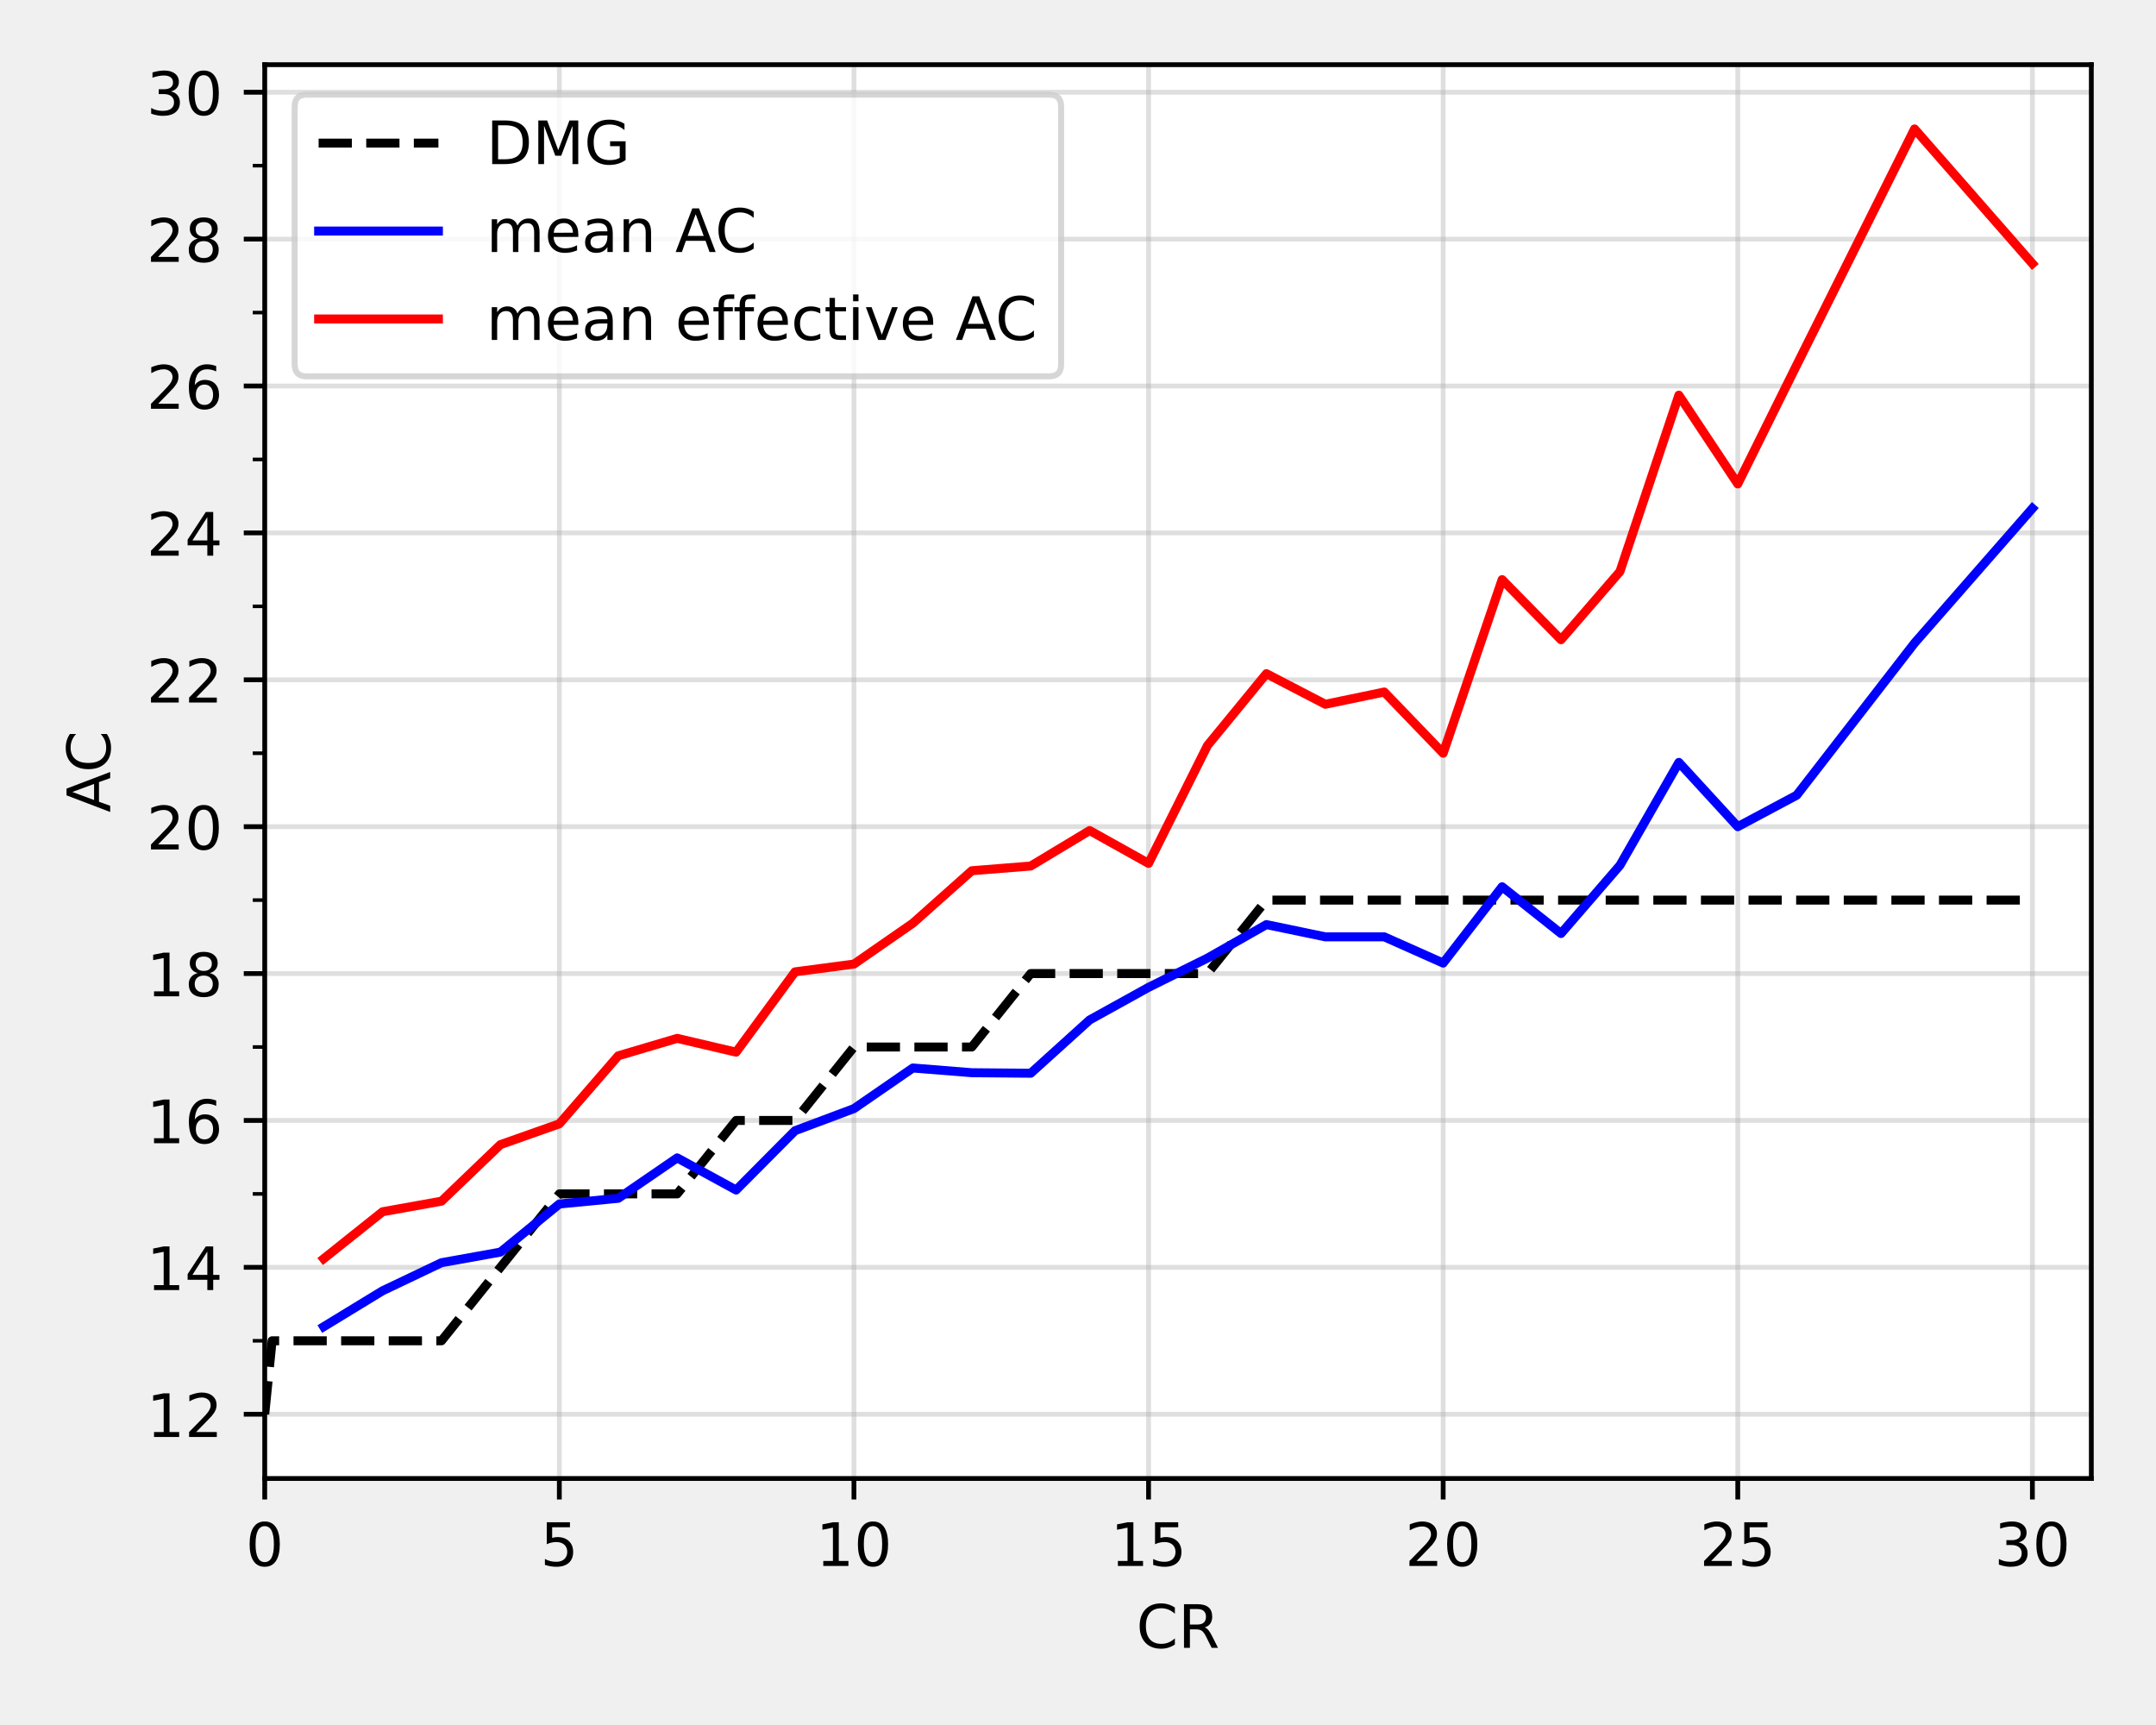
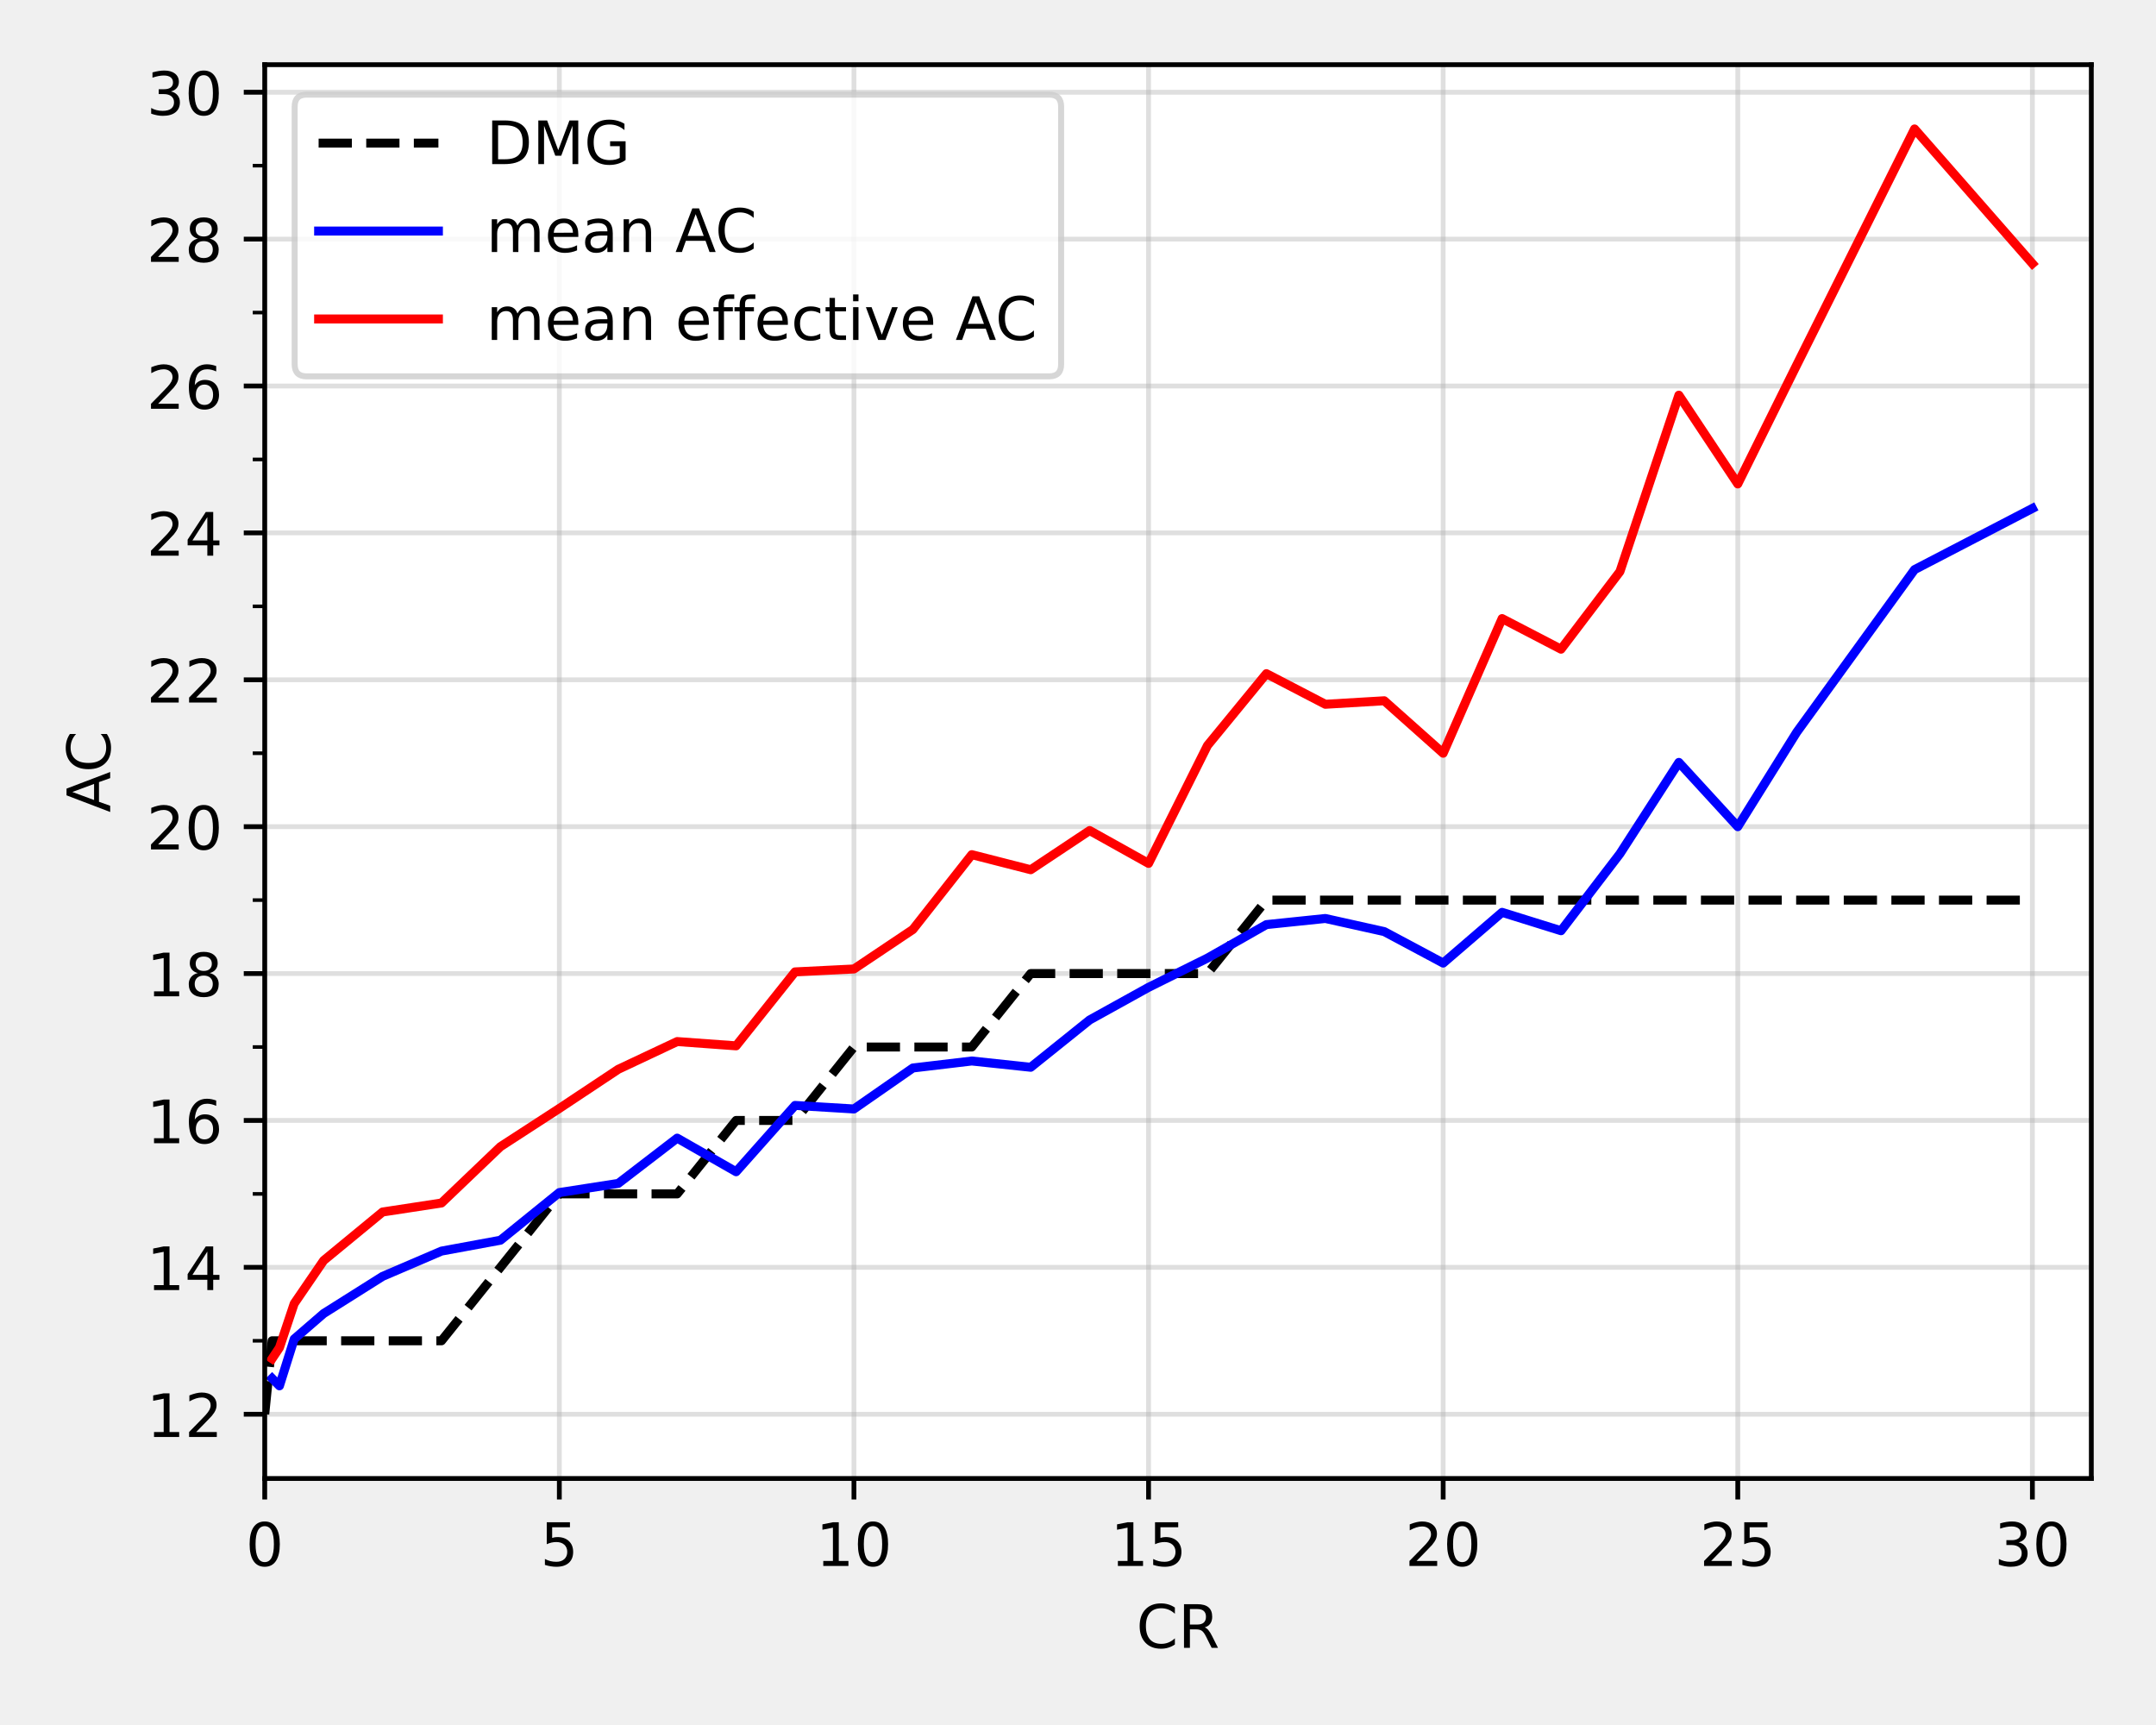
<svg xmlns="http://www.w3.org/2000/svg" xmlns:xlink="http://www.w3.org/1999/xlink" height="288pt" version="1.1" viewBox="0 0 360 288" width="360pt">
  <defs>
    <style type="text/css">*{stroke-linecap:butt;stroke-linejoin:round;}</style>
  </defs>
  <g id="figure_1">
    <g id="patch_1">
      <path d="M 0 288  L 360 288  L 360 0  L 0 0  z " style="fill:none;" />
    </g>
    <g id="axes_1">
      <g id="patch_2">
        <path d="M 44.203 246.844  L 349.2 246.844  L 349.2 10.8  L 44.203 10.8  z " style="fill:#ffffff;" />
      </g>
      <g id="matplotlib.axis_1">
        <g id="xtick_1">
          <g id="line2d_1">
-             <path clip-path="url(#p55c5c83a5b)" d="M 44.203 246.844  L 44.203 10.8  " style="fill:none;stroke:#b0b0b0;stroke-linecap:square;stroke-opacity:0.4;stroke-width:0.8;" />
+             <path clip-path="url(#pefa053de4b)" d="M 44.203 246.844  L 44.203 10.8  " style="fill:none;stroke:#b0b0b0;stroke-linecap:square;stroke-opacity:0.4;stroke-width:0.8;" />
          </g>
          <g id="line2d_2">
            <defs>
-               <path d="M 0 0  L 0 3.5  " id="md092e8985f" style="stroke:#000000;stroke-width:0.8;" />
-             </defs>
-             <g>
-               <use style="stroke:#000000;stroke-width:0.8;" x="44.203" xlink:href="#md092e8985f" y="246.844" />
+               <path d="M 0 0  L 0 3.5  " id="ma5aadd5eec" style="stroke:#000000;stroke-width:0.8;" />
+             </defs>
+             <g>
+               <use style="stroke:#000000;stroke-width:0.8;" x="44.203" xlink:href="#ma5aadd5eec" y="246.844" />
            </g>
          </g>
          <g id="text_1">
            <g transform="translate(41.02188 261.4422)scale(0.1 -0.1)">
              <defs>
                <path d="M 31.781 66.406  Q 24.172 66.406 20.328 58.906  Q 16.5 51.422 16.5 36.375  Q 16.5 21.391 20.328 13.891  Q 24.172 6.391 31.781 6.391  Q 39.453 6.391 43.281 13.891  Q 47.125 21.391 47.125 36.375  Q 47.125 51.422 43.281 58.906  Q 39.453 66.406 31.781 66.406  z M 31.781 74.219  Q 44.047 74.219 50.516 64.516  Q 56.984 54.828 56.984 36.375  Q 56.984 17.969 50.516 8.266  Q 44.047 -1.422 31.781 -1.422  Q 19.531 -1.422 13.062 8.266  Q 6.594 17.969 6.594 36.375  Q 6.594 54.828 13.062 64.516  Q 19.531 74.219 31.781 74.219  z " id="DejaVuSans-48" />
              </defs>
              <use xlink:href="#DejaVuSans-48" />
            </g>
          </g>
        </g>
        <g id="xtick_2">
          <g id="line2d_3">
-             <path clip-path="url(#p55c5c83a5b)" d="M 93.396 246.844  L 93.396 10.8  " style="fill:none;stroke:#b0b0b0;stroke-linecap:square;stroke-opacity:0.4;stroke-width:0.8;" />
+             <path clip-path="url(#pefa053de4b)" d="M 93.396 246.844  L 93.396 10.8  " style="fill:none;stroke:#b0b0b0;stroke-linecap:square;stroke-opacity:0.4;stroke-width:0.8;" />
          </g>
          <g id="line2d_4">
            <g>
-               <use style="stroke:#000000;stroke-width:0.8;" x="93.396" xlink:href="#md092e8985f" y="246.844" />
+               <use style="stroke:#000000;stroke-width:0.8;" x="93.396" xlink:href="#ma5aadd5eec" y="246.844" />
            </g>
          </g>
          <g id="text_2">
            <g transform="translate(90.21492 261.4422)scale(0.1 -0.1)">
              <defs>
                <path d="M 10.797 72.906  L 49.516 72.906  L 49.516 64.594  L 19.828 64.594  L 19.828 46.734  Q 21.969 47.469 24.109 47.828  Q 26.266 48.188 28.422 48.188  Q 40.625 48.188 47.75 41.5  Q 54.891 34.812 54.891 23.391  Q 54.891 11.625 47.562 5.094  Q 40.234 -1.422 26.906 -1.422  Q 22.312 -1.422 17.547 -0.641  Q 12.797 0.141 7.719 1.703  L 7.719 11.625  Q 12.109 9.234 16.797 8.062  Q 21.484 6.891 26.703 6.891  Q 35.156 6.891 40.078 11.328  Q 45.016 15.766 45.016 23.391  Q 45.016 31 40.078 35.438  Q 35.156 39.891 26.703 39.891  Q 22.75 39.891 18.812 39.016  Q 14.891 38.141 10.797 36.281  z " id="DejaVuSans-53" />
              </defs>
              <use xlink:href="#DejaVuSans-53" />
            </g>
          </g>
        </g>
        <g id="xtick_3">
          <g id="line2d_5">
-             <path clip-path="url(#p55c5c83a5b)" d="M 142.589 246.844  L 142.589 10.8  " style="fill:none;stroke:#b0b0b0;stroke-linecap:square;stroke-opacity:0.4;stroke-width:0.8;" />
+             <path clip-path="url(#pefa053de4b)" d="M 142.589 246.844  L 142.589 10.8  " style="fill:none;stroke:#b0b0b0;stroke-linecap:square;stroke-opacity:0.4;stroke-width:0.8;" />
          </g>
          <g id="line2d_6">
            <g>
-               <use style="stroke:#000000;stroke-width:0.8;" x="142.589" xlink:href="#md092e8985f" y="246.844" />
+               <use style="stroke:#000000;stroke-width:0.8;" x="142.589" xlink:href="#ma5aadd5eec" y="246.844" />
            </g>
          </g>
          <g id="text_3">
            <g transform="translate(136.2267 261.4422)scale(0.1 -0.1)">
              <defs>
                <path d="M 12.406 8.297  L 28.516 8.297  L 28.516 63.922  L 10.984 60.406  L 10.984 69.391  L 28.422 72.906  L 38.281 72.906  L 38.281 8.297  L 54.391 8.297  L 54.391 0  L 12.406 0  z " id="DejaVuSans-49" />
              </defs>
              <use xlink:href="#DejaVuSans-49" />
              <use x="63.623" xlink:href="#DejaVuSans-48" />
            </g>
          </g>
        </g>
        <g id="xtick_4">
          <g id="line2d_7">
-             <path clip-path="url(#p55c5c83a5b)" d="M 191.782 246.844  L 191.782 10.8  " style="fill:none;stroke:#b0b0b0;stroke-linecap:square;stroke-opacity:0.4;stroke-width:0.8;" />
+             <path clip-path="url(#pefa053de4b)" d="M 191.782 246.844  L 191.782 10.8  " style="fill:none;stroke:#b0b0b0;stroke-linecap:square;stroke-opacity:0.4;stroke-width:0.8;" />
          </g>
          <g id="line2d_8">
            <g>
-               <use style="stroke:#000000;stroke-width:0.8;" x="191.782" xlink:href="#md092e8985f" y="246.844" />
+               <use style="stroke:#000000;stroke-width:0.8;" x="191.782" xlink:href="#ma5aadd5eec" y="246.844" />
            </g>
          </g>
          <g id="text_4">
            <g transform="translate(185.4198 261.4422)scale(0.1 -0.1)">
              <use xlink:href="#DejaVuSans-49" />
              <use x="63.623" xlink:href="#DejaVuSans-53" />
            </g>
          </g>
        </g>
        <g id="xtick_5">
          <g id="line2d_9">
-             <path clip-path="url(#p55c5c83a5b)" d="M 240.975 246.844  L 240.975 10.8  " style="fill:none;stroke:#b0b0b0;stroke-linecap:square;stroke-opacity:0.4;stroke-width:0.8;" />
+             <path clip-path="url(#pefa053de4b)" d="M 240.975 246.844  L 240.975 10.8  " style="fill:none;stroke:#b0b0b0;stroke-linecap:square;stroke-opacity:0.4;stroke-width:0.8;" />
          </g>
          <g id="line2d_10">
            <g>
-               <use style="stroke:#000000;stroke-width:0.8;" x="240.975" xlink:href="#md092e8985f" y="246.844" />
+               <use style="stroke:#000000;stroke-width:0.8;" x="240.975" xlink:href="#ma5aadd5eec" y="246.844" />
            </g>
          </g>
          <g id="text_5">
            <g transform="translate(234.6128 261.4422)scale(0.1 -0.1)">
              <defs>
                <path d="M 19.188 8.297  L 53.609 8.297  L 53.609 0  L 7.328 0  L 7.328 8.297  Q 12.938 14.109 22.625 23.891  Q 32.328 33.688 34.812 36.531  Q 39.547 41.844 41.422 45.531  Q 43.312 49.219 43.312 52.781  Q 43.312 58.594 39.234 62.25  Q 35.156 65.922 28.609 65.922  Q 23.969 65.922 18.812 64.312  Q 13.672 62.703 7.812 59.422  L 7.812 69.391  Q 13.766 71.781 18.938 73  Q 24.125 74.219 28.422 74.219  Q 39.75 74.219 46.484 68.547  Q 53.219 62.891 53.219 53.422  Q 53.219 48.922 51.531 44.891  Q 49.859 40.875 45.406 35.406  Q 44.188 33.984 37.641 27.219  Q 31.109 20.453 19.188 8.297  z " id="DejaVuSans-50" />
              </defs>
              <use xlink:href="#DejaVuSans-50" />
              <use x="63.623" xlink:href="#DejaVuSans-48" />
            </g>
          </g>
        </g>
        <g id="xtick_6">
          <g id="line2d_11">
-             <path clip-path="url(#p55c5c83a5b)" d="M 290.168 246.844  L 290.168 10.8  " style="fill:none;stroke:#b0b0b0;stroke-linecap:square;stroke-opacity:0.4;stroke-width:0.8;" />
+             <path clip-path="url(#pefa053de4b)" d="M 290.168 246.844  L 290.168 10.8  " style="fill:none;stroke:#b0b0b0;stroke-linecap:square;stroke-opacity:0.4;stroke-width:0.8;" />
          </g>
          <g id="line2d_12">
            <g>
-               <use style="stroke:#000000;stroke-width:0.8;" x="290.168" xlink:href="#md092e8985f" y="246.844" />
+               <use style="stroke:#000000;stroke-width:0.8;" x="290.168" xlink:href="#ma5aadd5eec" y="246.844" />
            </g>
          </g>
          <g id="text_6">
            <g transform="translate(283.8058 261.4422)scale(0.1 -0.1)">
              <use xlink:href="#DejaVuSans-50" />
              <use x="63.623" xlink:href="#DejaVuSans-53" />
            </g>
          </g>
        </g>
        <g id="xtick_7">
          <g id="line2d_13">
-             <path clip-path="url(#p55c5c83a5b)" d="M 339.361 246.844  L 339.361 10.8  " style="fill:none;stroke:#b0b0b0;stroke-linecap:square;stroke-opacity:0.4;stroke-width:0.8;" />
+             <path clip-path="url(#pefa053de4b)" d="M 339.361 246.844  L 339.361 10.8  " style="fill:none;stroke:#b0b0b0;stroke-linecap:square;stroke-opacity:0.4;stroke-width:0.8;" />
          </g>
          <g id="line2d_14">
            <g>
-               <use style="stroke:#000000;stroke-width:0.8;" x="339.361" xlink:href="#md092e8985f" y="246.844" />
+               <use style="stroke:#000000;stroke-width:0.8;" x="339.361" xlink:href="#ma5aadd5eec" y="246.844" />
            </g>
          </g>
          <g id="text_7">
            <g transform="translate(332.9989 261.4422)scale(0.1 -0.1)">
              <defs>
                <path d="M 40.578 39.312  Q 47.656 37.797 51.625 33  Q 55.609 28.219 55.609 21.188  Q 55.609 10.406 48.188 4.484  Q 40.766 -1.422 27.094 -1.422  Q 22.516 -1.422 17.656 -0.516  Q 12.797 0.391 7.625 2.203  L 7.625 11.719  Q 11.719 9.328 16.594 8.109  Q 21.484 6.891 26.812 6.891  Q 36.078 6.891 40.938 10.547  Q 45.797 14.203 45.797 21.188  Q 45.797 27.641 41.281 31.266  Q 36.766 34.906 28.719 34.906  L 20.219 34.906  L 20.219 43.016  L 29.109 43.016  Q 36.375 43.016 40.234 45.922  Q 44.094 48.828 44.094 54.297  Q 44.094 59.906 40.109 62.906  Q 36.141 65.922 28.719 65.922  Q 24.656 65.922 20.016 65.031  Q 15.375 64.156 9.812 62.312  L 9.812 71.094  Q 15.438 72.656 20.344 73.438  Q 25.25 74.219 29.594 74.219  Q 40.828 74.219 47.359 69.109  Q 53.906 64.016 53.906 55.328  Q 53.906 49.266 50.438 45.094  Q 46.969 40.922 40.578 39.312  z " id="DejaVuSans-51" />
              </defs>
              <use xlink:href="#DejaVuSans-51" />
              <use x="63.623" xlink:href="#DejaVuSans-48" />
            </g>
          </g>
        </g>
        <g id="text_8">
          <g transform="translate(189.7359 275.1203)scale(0.1 -0.1)">
            <defs>
              <path d="M 64.406 67.281  L 64.406 56.891  Q 59.422 61.531 53.781 63.812  Q 48.141 66.109 41.797 66.109  Q 29.297 66.109 22.656 58.469  Q 16.016 50.828 16.016 36.375  Q 16.016 21.969 22.656 14.328  Q 29.297 6.688 41.797 6.688  Q 48.141 6.688 53.781 8.984  Q 59.422 11.281 64.406 15.922  L 64.406 5.609  Q 59.234 2.094 53.438 0.328  Q 47.656 -1.422 41.219 -1.422  Q 24.656 -1.422 15.125 8.703  Q 5.609 18.844 5.609 36.375  Q 5.609 53.953 15.125 64.078  Q 24.656 74.219 41.219 74.219  Q 47.75 74.219 53.531 72.484  Q 59.328 70.75 64.406 67.281  z " id="DejaVuSans-67" />
              <path d="M 44.391 34.188  Q 47.562 33.109 50.562 29.594  Q 53.562 26.078 56.594 19.922  L 66.609 0  L 56 0  L 46.688 18.703  Q 43.062 26.031 39.672 28.422  Q 36.281 30.812 30.422 30.812  L 19.672 30.812  L 19.672 0  L 9.812 0  L 9.812 72.906  L 32.078 72.906  Q 44.578 72.906 50.734 67.672  Q 56.891 62.453 56.891 51.906  Q 56.891 45.016 53.688 40.469  Q 50.484 35.938 44.391 34.188  z M 19.672 64.797  L 19.672 38.922  L 32.078 38.922  Q 39.203 38.922 42.844 42.219  Q 46.484 45.516 46.484 51.906  Q 46.484 58.297 42.844 61.547  Q 39.203 64.797 32.078 64.797  z " id="DejaVuSans-82" />
            </defs>
            <use xlink:href="#DejaVuSans-67" />
            <use x="69.824" xlink:href="#DejaVuSans-82" />
          </g>
        </g>
      </g>
      <g id="matplotlib.axis_2">
        <g id="ytick_1">
          <g id="line2d_15">
-             <path clip-path="url(#p55c5c83a5b)" d="M 44.203 236.114  L 349.2 236.114  " style="fill:none;stroke:#b0b0b0;stroke-linecap:square;stroke-opacity:0.4;stroke-width:0.8;" />
+             <path clip-path="url(#pefa053de4b)" d="M 44.203 236.114  L 349.2 236.114  " style="fill:none;stroke:#b0b0b0;stroke-linecap:square;stroke-opacity:0.4;stroke-width:0.8;" />
          </g>
          <g id="line2d_16">
            <defs>
-               <path d="M 0 0  L -3.5 0  " id="m311e3d8b31" style="stroke:#000000;stroke-width:0.8;" />
-             </defs>
-             <g>
-               <use style="stroke:#000000;stroke-width:0.8;" x="44.203" xlink:href="#m311e3d8b31" y="236.114" />
+               <path d="M 0 0  L -3.5 0  " id="m4c6322dc2d" style="stroke:#000000;stroke-width:0.8;" />
+             </defs>
+             <g>
+               <use style="stroke:#000000;stroke-width:0.8;" x="44.203" xlink:href="#m4c6322dc2d" y="236.114" />
            </g>
          </g>
          <g id="text_9">
            <g transform="translate(24.47812 239.9137)scale(0.1 -0.1)">
              <use xlink:href="#DejaVuSans-49" />
              <use x="63.623" xlink:href="#DejaVuSans-50" />
            </g>
          </g>
        </g>
        <g id="ytick_2">
          <g id="line2d_17">
-             <path clip-path="url(#p55c5c83a5b)" d="M 44.203 211.59  L 349.2 211.59  " style="fill:none;stroke:#b0b0b0;stroke-linecap:square;stroke-opacity:0.4;stroke-width:0.8;" />
+             <path clip-path="url(#pefa053de4b)" d="M 44.203 211.59  L 349.2 211.59  " style="fill:none;stroke:#b0b0b0;stroke-linecap:square;stroke-opacity:0.4;stroke-width:0.8;" />
          </g>
          <g id="line2d_18">
            <g>
-               <use style="stroke:#000000;stroke-width:0.8;" x="44.203" xlink:href="#m311e3d8b31" y="211.59" />
+               <use style="stroke:#000000;stroke-width:0.8;" x="44.203" xlink:href="#m4c6322dc2d" y="211.59" />
            </g>
          </g>
          <g id="text_10">
            <g transform="translate(24.47812 215.3897)scale(0.1 -0.1)">
              <defs>
                <path d="M 37.797 64.312  L 12.891 25.391  L 37.797 25.391  z M 35.203 72.906  L 47.609 72.906  L 47.609 25.391  L 58.016 25.391  L 58.016 17.188  L 47.609 17.188  L 47.609 0  L 37.797 0  L 37.797 17.188  L 4.891 17.188  L 4.891 26.703  z " id="DejaVuSans-52" />
              </defs>
              <use xlink:href="#DejaVuSans-49" />
              <use x="63.623" xlink:href="#DejaVuSans-52" />
            </g>
          </g>
        </g>
        <g id="ytick_3">
          <g id="line2d_19">
-             <path clip-path="url(#p55c5c83a5b)" d="M 44.203 187.066  L 349.2 187.066  " style="fill:none;stroke:#b0b0b0;stroke-linecap:square;stroke-opacity:0.4;stroke-width:0.8;" />
+             <path clip-path="url(#pefa053de4b)" d="M 44.203 187.066  L 349.2 187.066  " style="fill:none;stroke:#b0b0b0;stroke-linecap:square;stroke-opacity:0.4;stroke-width:0.8;" />
          </g>
          <g id="line2d_20">
            <g>
-               <use style="stroke:#000000;stroke-width:0.8;" x="44.203" xlink:href="#m311e3d8b31" y="187.066" />
+               <use style="stroke:#000000;stroke-width:0.8;" x="44.203" xlink:href="#m4c6322dc2d" y="187.066" />
            </g>
          </g>
          <g id="text_11">
            <g transform="translate(24.47812 190.8657)scale(0.1 -0.1)">
              <defs>
                <path d="M 33.016 40.375  Q 26.375 40.375 22.484 35.828  Q 18.609 31.297 18.609 23.391  Q 18.609 15.531 22.484 10.953  Q 26.375 6.391 33.016 6.391  Q 39.656 6.391 43.531 10.953  Q 47.406 15.531 47.406 23.391  Q 47.406 31.297 43.531 35.828  Q 39.656 40.375 33.016 40.375  z M 52.594 71.297  L 52.594 62.312  Q 48.875 64.062 45.094 64.984  Q 41.312 65.922 37.594 65.922  Q 27.828 65.922 22.672 59.328  Q 17.531 52.734 16.797 39.406  Q 19.672 43.656 24.016 45.922  Q 28.375 48.188 33.594 48.188  Q 44.578 48.188 50.953 41.516  Q 57.328 34.859 57.328 23.391  Q 57.328 12.156 50.688 5.359  Q 44.047 -1.422 33.016 -1.422  Q 20.359 -1.422 13.672 8.266  Q 6.984 17.969 6.984 36.375  Q 6.984 53.656 15.188 63.938  Q 23.391 74.219 37.203 74.219  Q 40.922 74.219 44.703 73.484  Q 48.484 72.75 52.594 71.297  z " id="DejaVuSans-54" />
              </defs>
              <use xlink:href="#DejaVuSans-49" />
              <use x="63.623" xlink:href="#DejaVuSans-54" />
            </g>
          </g>
        </g>
        <g id="ytick_4">
          <g id="line2d_21">
-             <path clip-path="url(#p55c5c83a5b)" d="M 44.203 162.542  L 349.2 162.542  " style="fill:none;stroke:#b0b0b0;stroke-linecap:square;stroke-opacity:0.4;stroke-width:0.8;" />
+             <path clip-path="url(#pefa053de4b)" d="M 44.203 162.542  L 349.2 162.542  " style="fill:none;stroke:#b0b0b0;stroke-linecap:square;stroke-opacity:0.4;stroke-width:0.8;" />
          </g>
          <g id="line2d_22">
            <g>
-               <use style="stroke:#000000;stroke-width:0.8;" x="44.203" xlink:href="#m311e3d8b31" y="162.542" />
+               <use style="stroke:#000000;stroke-width:0.8;" x="44.203" xlink:href="#m4c6322dc2d" y="162.542" />
            </g>
          </g>
          <g id="text_12">
            <g transform="translate(24.47812 166.3416)scale(0.1 -0.1)">
              <defs>
                <path d="M 31.781 34.625  Q 24.75 34.625 20.719 30.859  Q 16.703 27.094 16.703 20.516  Q 16.703 13.922 20.719 10.156  Q 24.75 6.391 31.781 6.391  Q 38.812 6.391 42.859 10.172  Q 46.922 13.969 46.922 20.516  Q 46.922 27.094 42.891 30.859  Q 38.875 34.625 31.781 34.625  z M 21.922 38.812  Q 15.578 40.375 12.031 44.719  Q 8.5 49.078 8.5 55.328  Q 8.5 64.062 14.719 69.141  Q 20.953 74.219 31.781 74.219  Q 42.672 74.219 48.875 69.141  Q 55.078 64.062 55.078 55.328  Q 55.078 49.078 51.531 44.719  Q 48 40.375 41.703 38.812  Q 48.828 37.156 52.797 32.312  Q 56.781 27.484 56.781 20.516  Q 56.781 9.906 50.312 4.234  Q 43.844 -1.422 31.781 -1.422  Q 19.734 -1.422 13.25 4.234  Q 6.781 9.906 6.781 20.516  Q 6.781 27.484 10.781 32.312  Q 14.797 37.156 21.922 38.812  z M 18.312 54.391  Q 18.312 48.734 21.844 45.562  Q 25.391 42.391 31.781 42.391  Q 38.141 42.391 41.719 45.562  Q 45.312 48.734 45.312 54.391  Q 45.312 60.062 41.719 63.234  Q 38.141 66.406 31.781 66.406  Q 25.391 66.406 21.844 63.234  Q 18.312 60.062 18.312 54.391  z " id="DejaVuSans-56" />
              </defs>
              <use xlink:href="#DejaVuSans-49" />
              <use x="63.623" xlink:href="#DejaVuSans-56" />
            </g>
          </g>
        </g>
        <g id="ytick_5">
          <g id="line2d_23">
-             <path clip-path="url(#p55c5c83a5b)" d="M 44.203 138.018  L 349.2 138.018  " style="fill:none;stroke:#b0b0b0;stroke-linecap:square;stroke-opacity:0.4;stroke-width:0.8;" />
+             <path clip-path="url(#pefa053de4b)" d="M 44.203 138.018  L 349.2 138.018  " style="fill:none;stroke:#b0b0b0;stroke-linecap:square;stroke-opacity:0.4;stroke-width:0.8;" />
          </g>
          <g id="line2d_24">
            <g>
-               <use style="stroke:#000000;stroke-width:0.8;" x="44.203" xlink:href="#m311e3d8b31" y="138.018" />
+               <use style="stroke:#000000;stroke-width:0.8;" x="44.203" xlink:href="#m4c6322dc2d" y="138.018" />
            </g>
          </g>
          <g id="text_13">
            <g transform="translate(24.47812 141.8176)scale(0.1 -0.1)">
              <use xlink:href="#DejaVuSans-50" />
              <use x="63.623" xlink:href="#DejaVuSans-48" />
            </g>
          </g>
        </g>
        <g id="ytick_6">
          <g id="line2d_25">
-             <path clip-path="url(#p55c5c83a5b)" d="M 44.203 113.494  L 349.2 113.494  " style="fill:none;stroke:#b0b0b0;stroke-linecap:square;stroke-opacity:0.4;stroke-width:0.8;" />
+             <path clip-path="url(#pefa053de4b)" d="M 44.203 113.494  L 349.2 113.494  " style="fill:none;stroke:#b0b0b0;stroke-linecap:square;stroke-opacity:0.4;stroke-width:0.8;" />
          </g>
          <g id="line2d_26">
            <g>
-               <use style="stroke:#000000;stroke-width:0.8;" x="44.203" xlink:href="#m311e3d8b31" y="113.494" />
+               <use style="stroke:#000000;stroke-width:0.8;" x="44.203" xlink:href="#m4c6322dc2d" y="113.494" />
            </g>
          </g>
          <g id="text_14">
            <g transform="translate(24.47812 117.2936)scale(0.1 -0.1)">
              <use xlink:href="#DejaVuSans-50" />
              <use x="63.623" xlink:href="#DejaVuSans-50" />
            </g>
          </g>
        </g>
        <g id="ytick_7">
          <g id="line2d_27">
-             <path clip-path="url(#p55c5c83a5b)" d="M 44.203 88.97  L 349.2 88.97  " style="fill:none;stroke:#b0b0b0;stroke-linecap:square;stroke-opacity:0.4;stroke-width:0.8;" />
+             <path clip-path="url(#pefa053de4b)" d="M 44.203 88.97  L 349.2 88.97  " style="fill:none;stroke:#b0b0b0;stroke-linecap:square;stroke-opacity:0.4;stroke-width:0.8;" />
          </g>
          <g id="line2d_28">
            <g>
-               <use style="stroke:#000000;stroke-width:0.8;" x="44.203" xlink:href="#m311e3d8b31" y="88.97" />
+               <use style="stroke:#000000;stroke-width:0.8;" x="44.203" xlink:href="#m4c6322dc2d" y="88.97" />
            </g>
          </g>
          <g id="text_15">
            <g transform="translate(24.47812 92.76955)scale(0.1 -0.1)">
              <use xlink:href="#DejaVuSans-50" />
              <use x="63.623" xlink:href="#DejaVuSans-52" />
            </g>
          </g>
        </g>
        <g id="ytick_8">
          <g id="line2d_29">
-             <path clip-path="url(#p55c5c83a5b)" d="M 44.203 64.446  L 349.2 64.446  " style="fill:none;stroke:#b0b0b0;stroke-linecap:square;stroke-opacity:0.4;stroke-width:0.8;" />
+             <path clip-path="url(#pefa053de4b)" d="M 44.203 64.446  L 349.2 64.446  " style="fill:none;stroke:#b0b0b0;stroke-linecap:square;stroke-opacity:0.4;stroke-width:0.8;" />
          </g>
          <g id="line2d_30">
            <g>
-               <use style="stroke:#000000;stroke-width:0.8;" x="44.203" xlink:href="#m311e3d8b31" y="64.446" />
+               <use style="stroke:#000000;stroke-width:0.8;" x="44.203" xlink:href="#m4c6322dc2d" y="64.446" />
            </g>
          </g>
          <g id="text_16">
            <g transform="translate(24.47812 68.24553)scale(0.1 -0.1)">
              <use xlink:href="#DejaVuSans-50" />
              <use x="63.623" xlink:href="#DejaVuSans-54" />
            </g>
          </g>
        </g>
        <g id="ytick_9">
          <g id="line2d_31">
-             <path clip-path="url(#p55c5c83a5b)" d="M 44.203 39.922  L 349.2 39.922  " style="fill:none;stroke:#b0b0b0;stroke-linecap:square;stroke-opacity:0.4;stroke-width:0.8;" />
+             <path clip-path="url(#pefa053de4b)" d="M 44.203 39.922  L 349.2 39.922  " style="fill:none;stroke:#b0b0b0;stroke-linecap:square;stroke-opacity:0.4;stroke-width:0.8;" />
          </g>
          <g id="line2d_32">
            <g>
-               <use style="stroke:#000000;stroke-width:0.8;" x="44.203" xlink:href="#m311e3d8b31" y="39.922" />
+               <use style="stroke:#000000;stroke-width:0.8;" x="44.203" xlink:href="#m4c6322dc2d" y="39.922" />
            </g>
          </g>
          <g id="text_17">
            <g transform="translate(24.47812 43.7215)scale(0.1 -0.1)">
              <use xlink:href="#DejaVuSans-50" />
              <use x="63.623" xlink:href="#DejaVuSans-56" />
            </g>
          </g>
        </g>
        <g id="ytick_10">
          <g id="line2d_33">
-             <path clip-path="url(#p55c5c83a5b)" d="M 44.203 15.398  L 349.2 15.398  " style="fill:none;stroke:#b0b0b0;stroke-linecap:square;stroke-opacity:0.4;stroke-width:0.8;" />
+             <path clip-path="url(#pefa053de4b)" d="M 44.203 15.398  L 349.2 15.398  " style="fill:none;stroke:#b0b0b0;stroke-linecap:square;stroke-opacity:0.4;stroke-width:0.8;" />
          </g>
          <g id="line2d_34">
            <g>
-               <use style="stroke:#000000;stroke-width:0.8;" x="44.203" xlink:href="#m311e3d8b31" y="15.398" />
+               <use style="stroke:#000000;stroke-width:0.8;" x="44.203" xlink:href="#m4c6322dc2d" y="15.398" />
            </g>
          </g>
          <g id="text_18">
            <g transform="translate(24.47812 19.19747)scale(0.1 -0.1)">
              <use xlink:href="#DejaVuSans-51" />
              <use x="63.623" xlink:href="#DejaVuSans-48" />
            </g>
          </g>
        </g>
        <g id="ytick_11">
          <g id="line2d_35">
            <defs>
-               <path d="M 0 0  L -2 0  " id="m712f3a74bd" style="stroke:#000000;stroke-width:0.6;" />
-             </defs>
-             <g>
-               <use style="stroke:#000000;stroke-width:0.6;" x="44.203" xlink:href="#m712f3a74bd" y="223.852" />
+               <path d="M 0 0  L -2 0  " id="mb95f0a0fa7" style="stroke:#000000;stroke-width:0.6;" />
+             </defs>
+             <g>
+               <use style="stroke:#000000;stroke-width:0.6;" x="44.203" xlink:href="#mb95f0a0fa7" y="223.852" />
            </g>
          </g>
        </g>
        <g id="ytick_12">
          <g id="line2d_36">
            <g>
-               <use style="stroke:#000000;stroke-width:0.6;" x="44.203" xlink:href="#m712f3a74bd" y="199.328" />
+               <use style="stroke:#000000;stroke-width:0.6;" x="44.203" xlink:href="#mb95f0a0fa7" y="199.328" />
            </g>
          </g>
        </g>
        <g id="ytick_13">
          <g id="line2d_37">
            <g>
-               <use style="stroke:#000000;stroke-width:0.6;" x="44.203" xlink:href="#m712f3a74bd" y="174.804" />
+               <use style="stroke:#000000;stroke-width:0.6;" x="44.203" xlink:href="#mb95f0a0fa7" y="174.804" />
            </g>
          </g>
        </g>
        <g id="ytick_14">
          <g id="line2d_38">
            <g>
-               <use style="stroke:#000000;stroke-width:0.6;" x="44.203" xlink:href="#m712f3a74bd" y="150.28" />
+               <use style="stroke:#000000;stroke-width:0.6;" x="44.203" xlink:href="#mb95f0a0fa7" y="150.28" />
            </g>
          </g>
        </g>
        <g id="ytick_15">
          <g id="line2d_39">
            <g>
-               <use style="stroke:#000000;stroke-width:0.6;" x="44.203" xlink:href="#m712f3a74bd" y="125.756" />
+               <use style="stroke:#000000;stroke-width:0.6;" x="44.203" xlink:href="#mb95f0a0fa7" y="125.756" />
            </g>
          </g>
        </g>
        <g id="ytick_16">
          <g id="line2d_40">
            <g>
-               <use style="stroke:#000000;stroke-width:0.6;" x="44.203" xlink:href="#m712f3a74bd" y="101.232" />
+               <use style="stroke:#000000;stroke-width:0.6;" x="44.203" xlink:href="#mb95f0a0fa7" y="101.232" />
            </g>
          </g>
        </g>
        <g id="ytick_17">
          <g id="line2d_41">
            <g>
-               <use style="stroke:#000000;stroke-width:0.6;" x="44.203" xlink:href="#m712f3a74bd" y="76.708" />
+               <use style="stroke:#000000;stroke-width:0.6;" x="44.203" xlink:href="#mb95f0a0fa7" y="76.708" />
            </g>
          </g>
        </g>
        <g id="ytick_18">
          <g id="line2d_42">
            <g>
-               <use style="stroke:#000000;stroke-width:0.6;" x="44.203" xlink:href="#m712f3a74bd" y="52.184" />
+               <use style="stroke:#000000;stroke-width:0.6;" x="44.203" xlink:href="#mb95f0a0fa7" y="52.184" />
            </g>
          </g>
        </g>
        <g id="ytick_19">
          <g id="line2d_43">
            <g>
-               <use style="stroke:#000000;stroke-width:0.6;" x="44.203" xlink:href="#m712f3a74bd" y="27.66" />
+               <use style="stroke:#000000;stroke-width:0.6;" x="44.203" xlink:href="#mb95f0a0fa7" y="27.66" />
            </g>
          </g>
        </g>
        <g id="text_19">
          <g transform="translate(18.39844 135.6461)rotate(-90)scale(0.1 -0.1)">
            <defs>
              <path d="M 34.188 63.188  L 20.797 26.906  L 47.609 26.906  z M 28.609 72.906  L 39.797 72.906  L 67.578 0  L 57.328 0  L 50.688 18.703  L 17.828 18.703  L 11.188 0  L 0.781 0  z " id="DejaVuSans-65" />
            </defs>
            <use xlink:href="#DejaVuSans-65" />
            <use x="66.658" xlink:href="#DejaVuSans-67" />
          </g>
        </g>
      </g>
      <g id="line2d_44">
-         <path clip-path="url(#p55c5c83a5b)" d="M 44.203 236.114  L 45.433 223.852  L 46.663 223.852  L 49.122 223.852  L 54.042 223.852  L 63.88 223.852  L 73.719 223.852  L 83.558 211.59  L 93.396 199.328  L 103.235 199.328  L 113.073 199.328  L 122.912 187.066  L 132.751 187.066  L 142.589 174.804  L 152.428 174.804  L 162.266 174.804  L 172.105 162.542  L 181.944 162.542  L 191.782 162.542  L 201.621 162.542  L 211.459 150.28  L 221.298 150.28  L 231.137 150.28  L 240.975 150.28  L 250.814 150.28  L 260.653 150.28  L 270.491 150.28  L 280.33 150.28  L 290.168 150.28  L 300.007 150.28  L 309.846 150.28  L 319.684 150.28  L 329.523 150.28  L 339.361 150.28  " style="fill:none;stroke:#000000;stroke-dasharray:5.55,2.4;stroke-dashoffset:0;stroke-width:1.5;" />
+         <path clip-path="url(#pefa053de4b)" d="M 44.203 236.114  L 45.433 223.852  L 46.663 223.852  L 49.122 223.852  L 54.042 223.852  L 63.88 223.852  L 73.719 223.852  L 83.558 211.59  L 93.396 199.328  L 103.235 199.328  L 113.073 199.328  L 122.912 187.066  L 132.751 187.066  L 142.589 174.804  L 152.428 174.804  L 162.266 174.804  L 172.105 162.542  L 181.944 162.542  L 191.782 162.542  L 201.621 162.542  L 211.459 150.28  L 221.298 150.28  L 231.137 150.28  L 240.975 150.28  L 250.814 150.28  L 260.653 150.28  L 270.491 150.28  L 280.33 150.28  L 290.168 150.28  L 300.007 150.28  L 309.846 150.28  L 319.684 150.28  L 329.523 150.28  L 339.361 150.28  " style="fill:none;stroke:#000000;stroke-dasharray:5.55,2.4;stroke-dashoffset:0;stroke-width:1.5;" />
      </g>
      <g id="line2d_45">
-         <path clip-path="url(#p55c5c83a5b)" d="M 54.042 221.504  L 63.88 215.507  L 73.719 210.817  L 83.558 209.048  L 93.396 201.016  L 103.235 200.064  L 113.073 193.318  L 122.912 198.683  L 132.751 188.777  L 142.589 185.089  L 152.428 178.308  L 162.266 179.096  L 172.105 179.184  L 181.944 170.287  L 191.782 164.842  L 201.621 159.961  L 211.459 154.368  L 221.298 156.411  L 231.137 156.411  L 240.975 160.791  L 250.814 148.051  L 260.653 155.854  L 270.491 144.472  L 280.33 127.289  L 290.168 138.018  L 300.007 132.763  L 319.684 107.363  L 339.361 84.883  " style="fill:none;stroke:#0000ff;stroke-linecap:square;stroke-width:1.5;" />
+         <path clip-path="url(#pefa053de4b)" d="M 45.433 230.133  L 46.663 231.373  L 49.122 223.557  L 54.042 219.302  L 63.88 213.102  L 73.719 208.878  L 83.558 207.065  L 93.396 199.106  L 103.235 197.577  L 113.073 190.018  L 122.912 195.63  L 132.751 184.558  L 142.589 185.15  L 152.428 178.308  L 162.266 177.14  L 172.105 178.187  L 181.944 170.287  L 191.782 164.842  L 201.621 159.961  L 211.459 154.368  L 221.298 153.346  L 231.137 155.536  L 240.975 160.791  L 250.814 152.324  L 260.653 155.39  L 270.491 142.536  L 280.33 127.289  L 290.168 138.018  L 300.007 122.253  L 319.684 95.101  L 339.361 84.883  " style="fill:none;stroke:#0000ff;stroke-linecap:square;stroke-width:1.5;" />
      </g>
      <g id="line2d_46">
-         <path clip-path="url(#p55c5c83a5b)" d="M 54.042 210.156  L 63.88 202.309  L 73.719 200.544  L 83.558 191.104  L 93.396 187.629  L 103.235 176.276  L 113.073 173.362  L 122.912 175.665  L 132.751 162.257  L 142.589 160.96  L 152.428 154.134  L 162.266 145.376  L 172.105 144.587  L 181.944 138.664  L 191.782 144.149  L 201.621 124.466  L 211.459 112.473  L 221.298 117.582  L 231.137 115.538  L 240.975 125.756  L 250.814 96.773  L 260.653 106.806  L 270.491 95.424  L 280.33 65.979  L 290.168 80.796  L 300.007 60.943  L 319.684 21.529  L 339.361 44.01  " style="fill:none;stroke:#ff0000;stroke-linecap:square;stroke-width:1.5;" />
+         <path clip-path="url(#pefa053de4b)" d="M 45.433 226.843  L 46.663 224.997  L 49.122 217.648  L 54.042 210.453  L 63.88 202.352  L 73.719 200.848  L 83.558 191.446  L 93.396 185.06  L 103.235 178.527  L 113.073 173.896  L 122.912 174.61  L 132.751 162.264  L 142.589 161.776  L 152.428 155.185  L 162.266 142.69  L 172.105 145.206  L 181.944 138.664  L 191.782 144.149  L 201.621 124.466  L 211.459 112.473  L 221.298 117.582  L 231.137 116.998  L 240.975 125.756  L 250.814 103.276  L 260.653 108.385  L 270.491 95.424  L 280.33 65.979  L 290.168 80.796  L 300.007 60.943  L 319.684 21.529  L 339.361 44.01  " style="fill:none;stroke:#ff0000;stroke-linecap:square;stroke-width:1.5;" />
      </g>
      <g id="patch_3">
        <path d="M 44.203 246.844  L 44.203 10.8  " style="fill:none;stroke:#000000;stroke-linecap:square;stroke-linejoin:miter;stroke-width:0.8;" />
      </g>
      <g id="patch_4">
        <path d="M 349.2 246.844  L 349.2 10.8  " style="fill:none;stroke:#000000;stroke-linecap:square;stroke-linejoin:miter;stroke-width:0.8;" />
      </g>
      <g id="patch_5">
        <path d="M 44.203 246.844  L 349.2 246.844  " style="fill:none;stroke:#000000;stroke-linecap:square;stroke-linejoin:miter;stroke-width:0.8;" />
      </g>
      <g id="patch_6">
        <path d="M 44.203 10.8  L 349.2 10.8  " style="fill:none;stroke:#000000;stroke-linecap:square;stroke-linejoin:miter;stroke-width:0.8;" />
      </g>
      <g id="legend_1">
        <g id="patch_7">
          <path d="M 51.203 62.834  L 175.183 62.834  Q 177.183 62.834 177.183 60.834  L 177.183 17.8  Q 177.183 15.8 175.183 15.8  L 51.203 15.8  Q 49.203 15.8 49.203 17.8  L 49.203 60.834  Q 49.203 62.834 51.203 62.834  z " style="fill:#ffffff;opacity:0.8;stroke:#cccccc;stroke-linejoin:miter;" />
        </g>
        <g id="line2d_47">
          <path d="M 53.203 23.898  L 73.203 23.898  " style="fill:none;stroke:#000000;stroke-dasharray:5.55,2.4;stroke-dashoffset:0;stroke-width:1.5;" />
        </g>
        <g id="line2d_48" />
        <g id="text_20">
          <g transform="translate(81.20312 27.39844)scale(0.1 -0.1)">
            <defs>
              <path d="M 19.672 64.797  L 19.672 8.109  L 31.594 8.109  Q 46.688 8.109 53.688 14.938  Q 60.688 21.781 60.688 36.531  Q 60.688 51.172 53.688 57.984  Q 46.688 64.797 31.594 64.797  z M 9.812 72.906  L 30.078 72.906  Q 51.266 72.906 61.172 64.094  Q 71.094 55.281 71.094 36.531  Q 71.094 17.672 61.125 8.828  Q 51.172 0 30.078 0  L 9.812 0  z " id="DejaVuSans-68" />
              <path d="M 9.812 72.906  L 24.516 72.906  L 43.109 23.297  L 61.812 72.906  L 76.516 72.906  L 76.516 0  L 66.891 0  L 66.891 64.016  L 48.094 14.016  L 38.188 14.016  L 19.391 64.016  L 19.391 0  L 9.812 0  z " id="DejaVuSans-77" />
              <path d="M 59.516 10.406  L 59.516 29.984  L 43.406 29.984  L 43.406 38.094  L 69.281 38.094  L 69.281 6.781  Q 63.578 2.734 56.688 0.656  Q 49.812 -1.422 42 -1.422  Q 24.906 -1.422 15.25 8.562  Q 5.609 18.562 5.609 36.375  Q 5.609 54.25 15.25 64.234  Q 24.906 74.219 42 74.219  Q 49.125 74.219 55.547 72.453  Q 61.969 70.703 67.391 67.281  L 67.391 56.781  Q 61.922 61.422 55.766 63.766  Q 49.609 66.109 42.828 66.109  Q 29.438 66.109 22.719 58.641  Q 16.016 51.172 16.016 36.375  Q 16.016 21.625 22.719 14.156  Q 29.438 6.688 42.828 6.688  Q 48.047 6.688 52.141 7.594  Q 56.25 8.5 59.516 10.406  z " id="DejaVuSans-71" />
            </defs>
            <use xlink:href="#DejaVuSans-68" />
            <use x="77.002" xlink:href="#DejaVuSans-77" />
            <use x="163.281" xlink:href="#DejaVuSans-71" />
          </g>
        </g>
        <g id="line2d_49">
          <path d="M 53.203 38.577  L 73.203 38.577  " style="fill:none;stroke:#0000ff;stroke-linecap:square;stroke-width:1.5;" />
        </g>
        <g id="line2d_50" />
        <g id="text_21">
          <g transform="translate(81.20312 42.07656)scale(0.1 -0.1)">
            <defs>
              <path d="M 52 44.188  Q 55.375 50.25 60.062 53.125  Q 64.75 56 71.094 56  Q 79.641 56 84.281 50.016  Q 88.922 44.047 88.922 33.016  L 88.922 0  L 79.891 0  L 79.891 32.719  Q 79.891 40.578 77.094 44.375  Q 74.312 48.188 68.609 48.188  Q 61.625 48.188 57.562 43.547  Q 53.516 38.922 53.516 30.906  L 53.516 0  L 44.484 0  L 44.484 32.719  Q 44.484 40.625 41.703 44.406  Q 38.922 48.188 33.109 48.188  Q 26.219 48.188 22.156 43.531  Q 18.109 38.875 18.109 30.906  L 18.109 0  L 9.078 0  L 9.078 54.688  L 18.109 54.688  L 18.109 46.188  Q 21.188 51.219 25.484 53.609  Q 29.781 56 35.688 56  Q 41.656 56 45.828 52.969  Q 50 49.953 52 44.188  z " id="DejaVuSans-109" />
              <path d="M 56.203 29.594  L 56.203 25.203  L 14.891 25.203  Q 15.484 15.922 20.484 11.062  Q 25.484 6.203 34.422 6.203  Q 39.594 6.203 44.453 7.469  Q 49.312 8.734 54.109 11.281  L 54.109 2.781  Q 49.266 0.734 44.188 -0.344  Q 39.109 -1.422 33.891 -1.422  Q 20.797 -1.422 13.156 6.188  Q 5.516 13.812 5.516 26.812  Q 5.516 40.234 12.766 48.109  Q 20.016 56 32.328 56  Q 43.359 56 49.781 48.891  Q 56.203 41.797 56.203 29.594  z M 47.219 32.234  Q 47.125 39.594 43.094 43.984  Q 39.062 48.391 32.422 48.391  Q 24.906 48.391 20.391 44.141  Q 15.875 39.891 15.188 32.172  z " id="DejaVuSans-101" />
              <path d="M 34.281 27.484  Q 23.391 27.484 19.188 25  Q 14.984 22.516 14.984 16.5  Q 14.984 11.719 18.141 8.906  Q 21.297 6.109 26.703 6.109  Q 34.188 6.109 38.703 11.406  Q 43.219 16.703 43.219 25.484  L 43.219 27.484  z M 52.203 31.203  L 52.203 0  L 43.219 0  L 43.219 8.297  Q 40.141 3.328 35.547 0.953  Q 30.953 -1.422 24.312 -1.422  Q 15.922 -1.422 10.953 3.297  Q 6 8.016 6 15.922  Q 6 25.141 12.172 29.828  Q 18.359 34.516 30.609 34.516  L 43.219 34.516  L 43.219 35.406  Q 43.219 41.609 39.141 45  Q 35.062 48.391 27.688 48.391  Q 23 48.391 18.547 47.266  Q 14.109 46.141 10.016 43.891  L 10.016 52.203  Q 14.938 54.109 19.578 55.047  Q 24.219 56 28.609 56  Q 40.484 56 46.344 49.844  Q 52.203 43.703 52.203 31.203  z " id="DejaVuSans-97" />
              <path d="M 54.891 33.016  L 54.891 0  L 45.906 0  L 45.906 32.719  Q 45.906 40.484 42.875 44.328  Q 39.844 48.188 33.797 48.188  Q 26.516 48.188 22.312 43.547  Q 18.109 38.922 18.109 30.906  L 18.109 0  L 9.078 0  L 9.078 54.688  L 18.109 54.688  L 18.109 46.188  Q 21.344 51.125 25.703 53.562  Q 30.078 56 35.797 56  Q 45.219 56 50.047 50.172  Q 54.891 44.344 54.891 33.016  z " id="DejaVuSans-110" />
              <path id="DejaVuSans-32" />
            </defs>
            <use xlink:href="#DejaVuSans-109" />
            <use x="97.412" xlink:href="#DejaVuSans-101" />
            <use x="158.936" xlink:href="#DejaVuSans-97" />
            <use x="220.215" xlink:href="#DejaVuSans-110" />
            <use x="283.594" xlink:href="#DejaVuSans-32" />
            <use x="315.381" xlink:href="#DejaVuSans-65" />
            <use x="382.039" xlink:href="#DejaVuSans-67" />
          </g>
        </g>
        <g id="line2d_51">
          <path d="M 53.203 53.255  L 73.203 53.255  " style="fill:none;stroke:#ff0000;stroke-linecap:square;stroke-width:1.5;" />
        </g>
        <g id="line2d_52" />
        <g id="text_22">
          <g transform="translate(81.20312 56.75469)scale(0.1 -0.1)">
            <defs>
              <path d="M 37.109 75.984  L 37.109 68.5  L 28.516 68.5  Q 23.688 68.5 21.797 66.547  Q 19.922 64.594 19.922 59.516  L 19.922 54.688  L 34.719 54.688  L 34.719 47.703  L 19.922 47.703  L 19.922 0  L 10.891 0  L 10.891 47.703  L 2.297 47.703  L 2.297 54.688  L 10.891 54.688  L 10.891 58.5  Q 10.891 67.625 15.141 71.797  Q 19.391 75.984 28.609 75.984  z " id="DejaVuSans-102" />
              <path d="M 48.781 52.594  L 48.781 44.188  Q 44.969 46.297 41.141 47.344  Q 37.312 48.391 33.406 48.391  Q 24.656 48.391 19.812 42.844  Q 14.984 37.312 14.984 27.297  Q 14.984 17.281 19.812 11.734  Q 24.656 6.203 33.406 6.203  Q 37.312 6.203 41.141 7.25  Q 44.969 8.297 48.781 10.406  L 48.781 2.094  Q 45.016 0.344 40.984 -0.531  Q 36.969 -1.422 32.422 -1.422  Q 20.062 -1.422 12.781 6.344  Q 5.516 14.109 5.516 27.297  Q 5.516 40.672 12.859 48.328  Q 20.219 56 33.016 56  Q 37.156 56 41.109 55.141  Q 45.062 54.297 48.781 52.594  z " id="DejaVuSans-99" />
              <path d="M 18.312 70.219  L 18.312 54.688  L 36.812 54.688  L 36.812 47.703  L 18.312 47.703  L 18.312 18.016  Q 18.312 11.328 20.141 9.422  Q 21.969 7.516 27.594 7.516  L 36.812 7.516  L 36.812 0  L 27.594 0  Q 17.188 0 13.234 3.875  Q 9.281 7.766 9.281 18.016  L 9.281 47.703  L 2.688 47.703  L 2.688 54.688  L 9.281 54.688  L 9.281 70.219  z " id="DejaVuSans-116" />
              <path d="M 9.422 54.688  L 18.406 54.688  L 18.406 0  L 9.422 0  z M 9.422 75.984  L 18.406 75.984  L 18.406 64.594  L 9.422 64.594  z " id="DejaVuSans-105" />
              <path d="M 2.984 54.688  L 12.5 54.688  L 29.594 8.797  L 46.688 54.688  L 56.203 54.688  L 35.688 0  L 23.484 0  z " id="DejaVuSans-118" />
            </defs>
            <use xlink:href="#DejaVuSans-109" />
            <use x="97.412" xlink:href="#DejaVuSans-101" />
            <use x="158.936" xlink:href="#DejaVuSans-97" />
            <use x="220.215" xlink:href="#DejaVuSans-110" />
            <use x="283.594" xlink:href="#DejaVuSans-32" />
            <use x="315.381" xlink:href="#DejaVuSans-101" />
            <use x="376.904" xlink:href="#DejaVuSans-102" />
            <use x="412.109" xlink:href="#DejaVuSans-102" />
            <use x="447.314" xlink:href="#DejaVuSans-101" />
            <use x="508.838" xlink:href="#DejaVuSans-99" />
            <use x="563.818" xlink:href="#DejaVuSans-116" />
            <use x="603.027" xlink:href="#DejaVuSans-105" />
            <use x="630.811" xlink:href="#DejaVuSans-118" />
            <use x="689.99" xlink:href="#DejaVuSans-101" />
            <use x="751.514" xlink:href="#DejaVuSans-32" />
            <use x="783.301" xlink:href="#DejaVuSans-65" />
            <use x="849.959" xlink:href="#DejaVuSans-67" />
          </g>
        </g>
      </g>
    </g>
  </g>
  <defs>
-     <clipPath id="p55c5c83a5b">
+     <clipPath id="pefa053de4b">
      <rect height="236.044" width="304.997" x="44.203" y="10.8" />
    </clipPath>
  </defs>
</svg>
